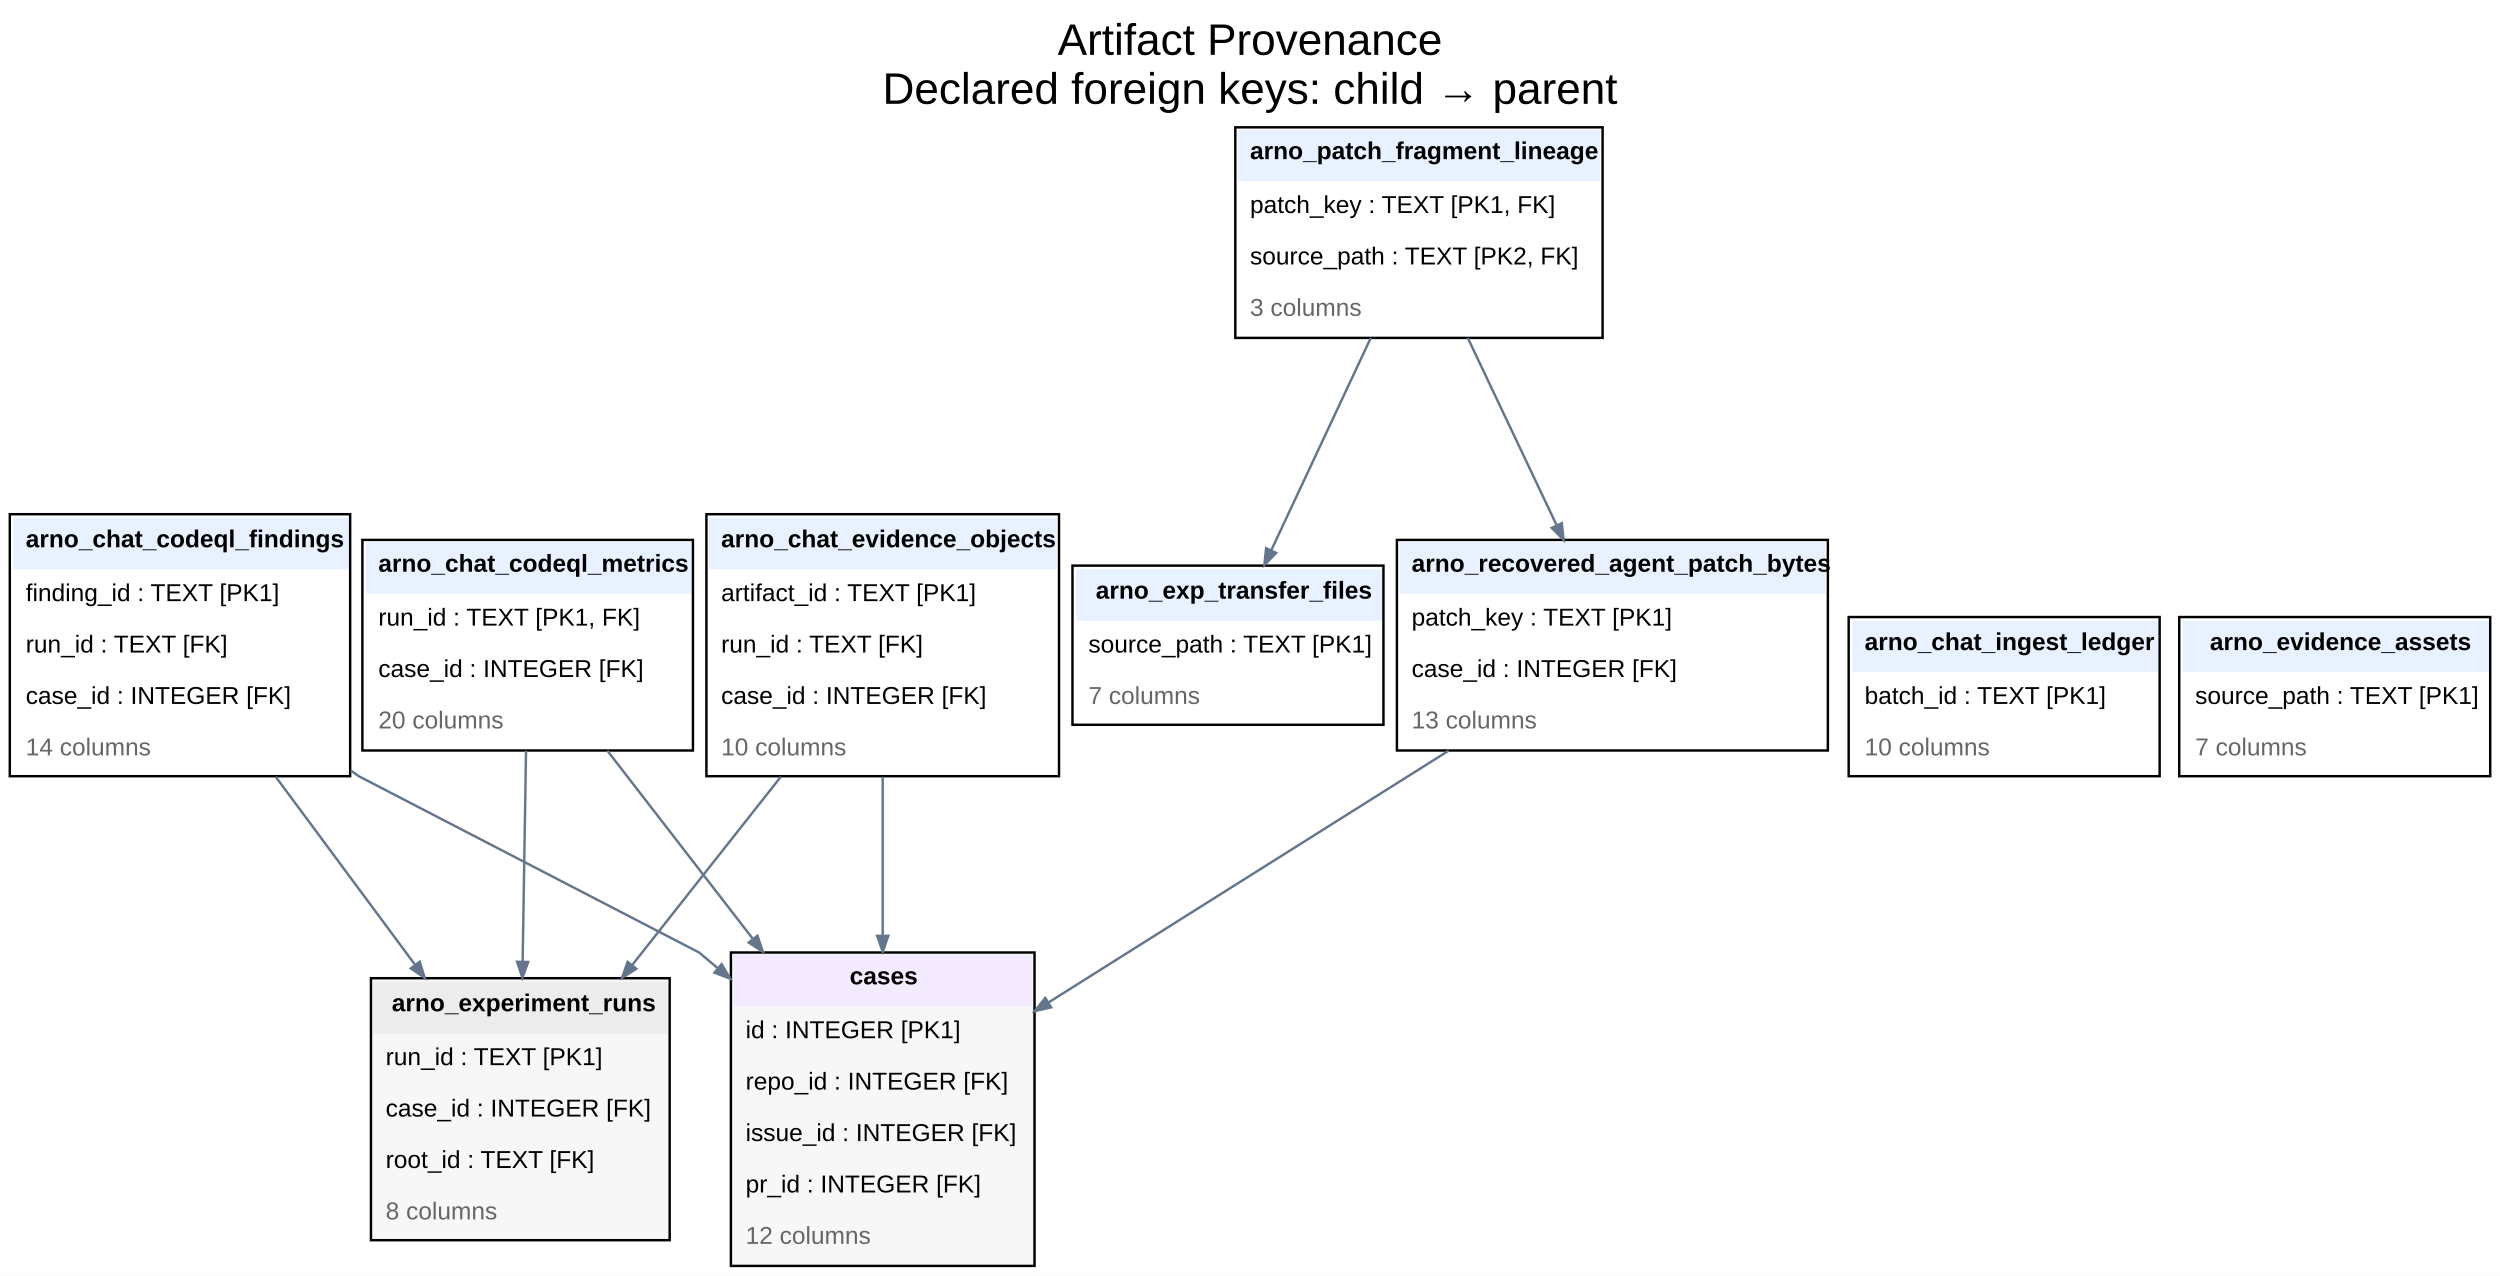
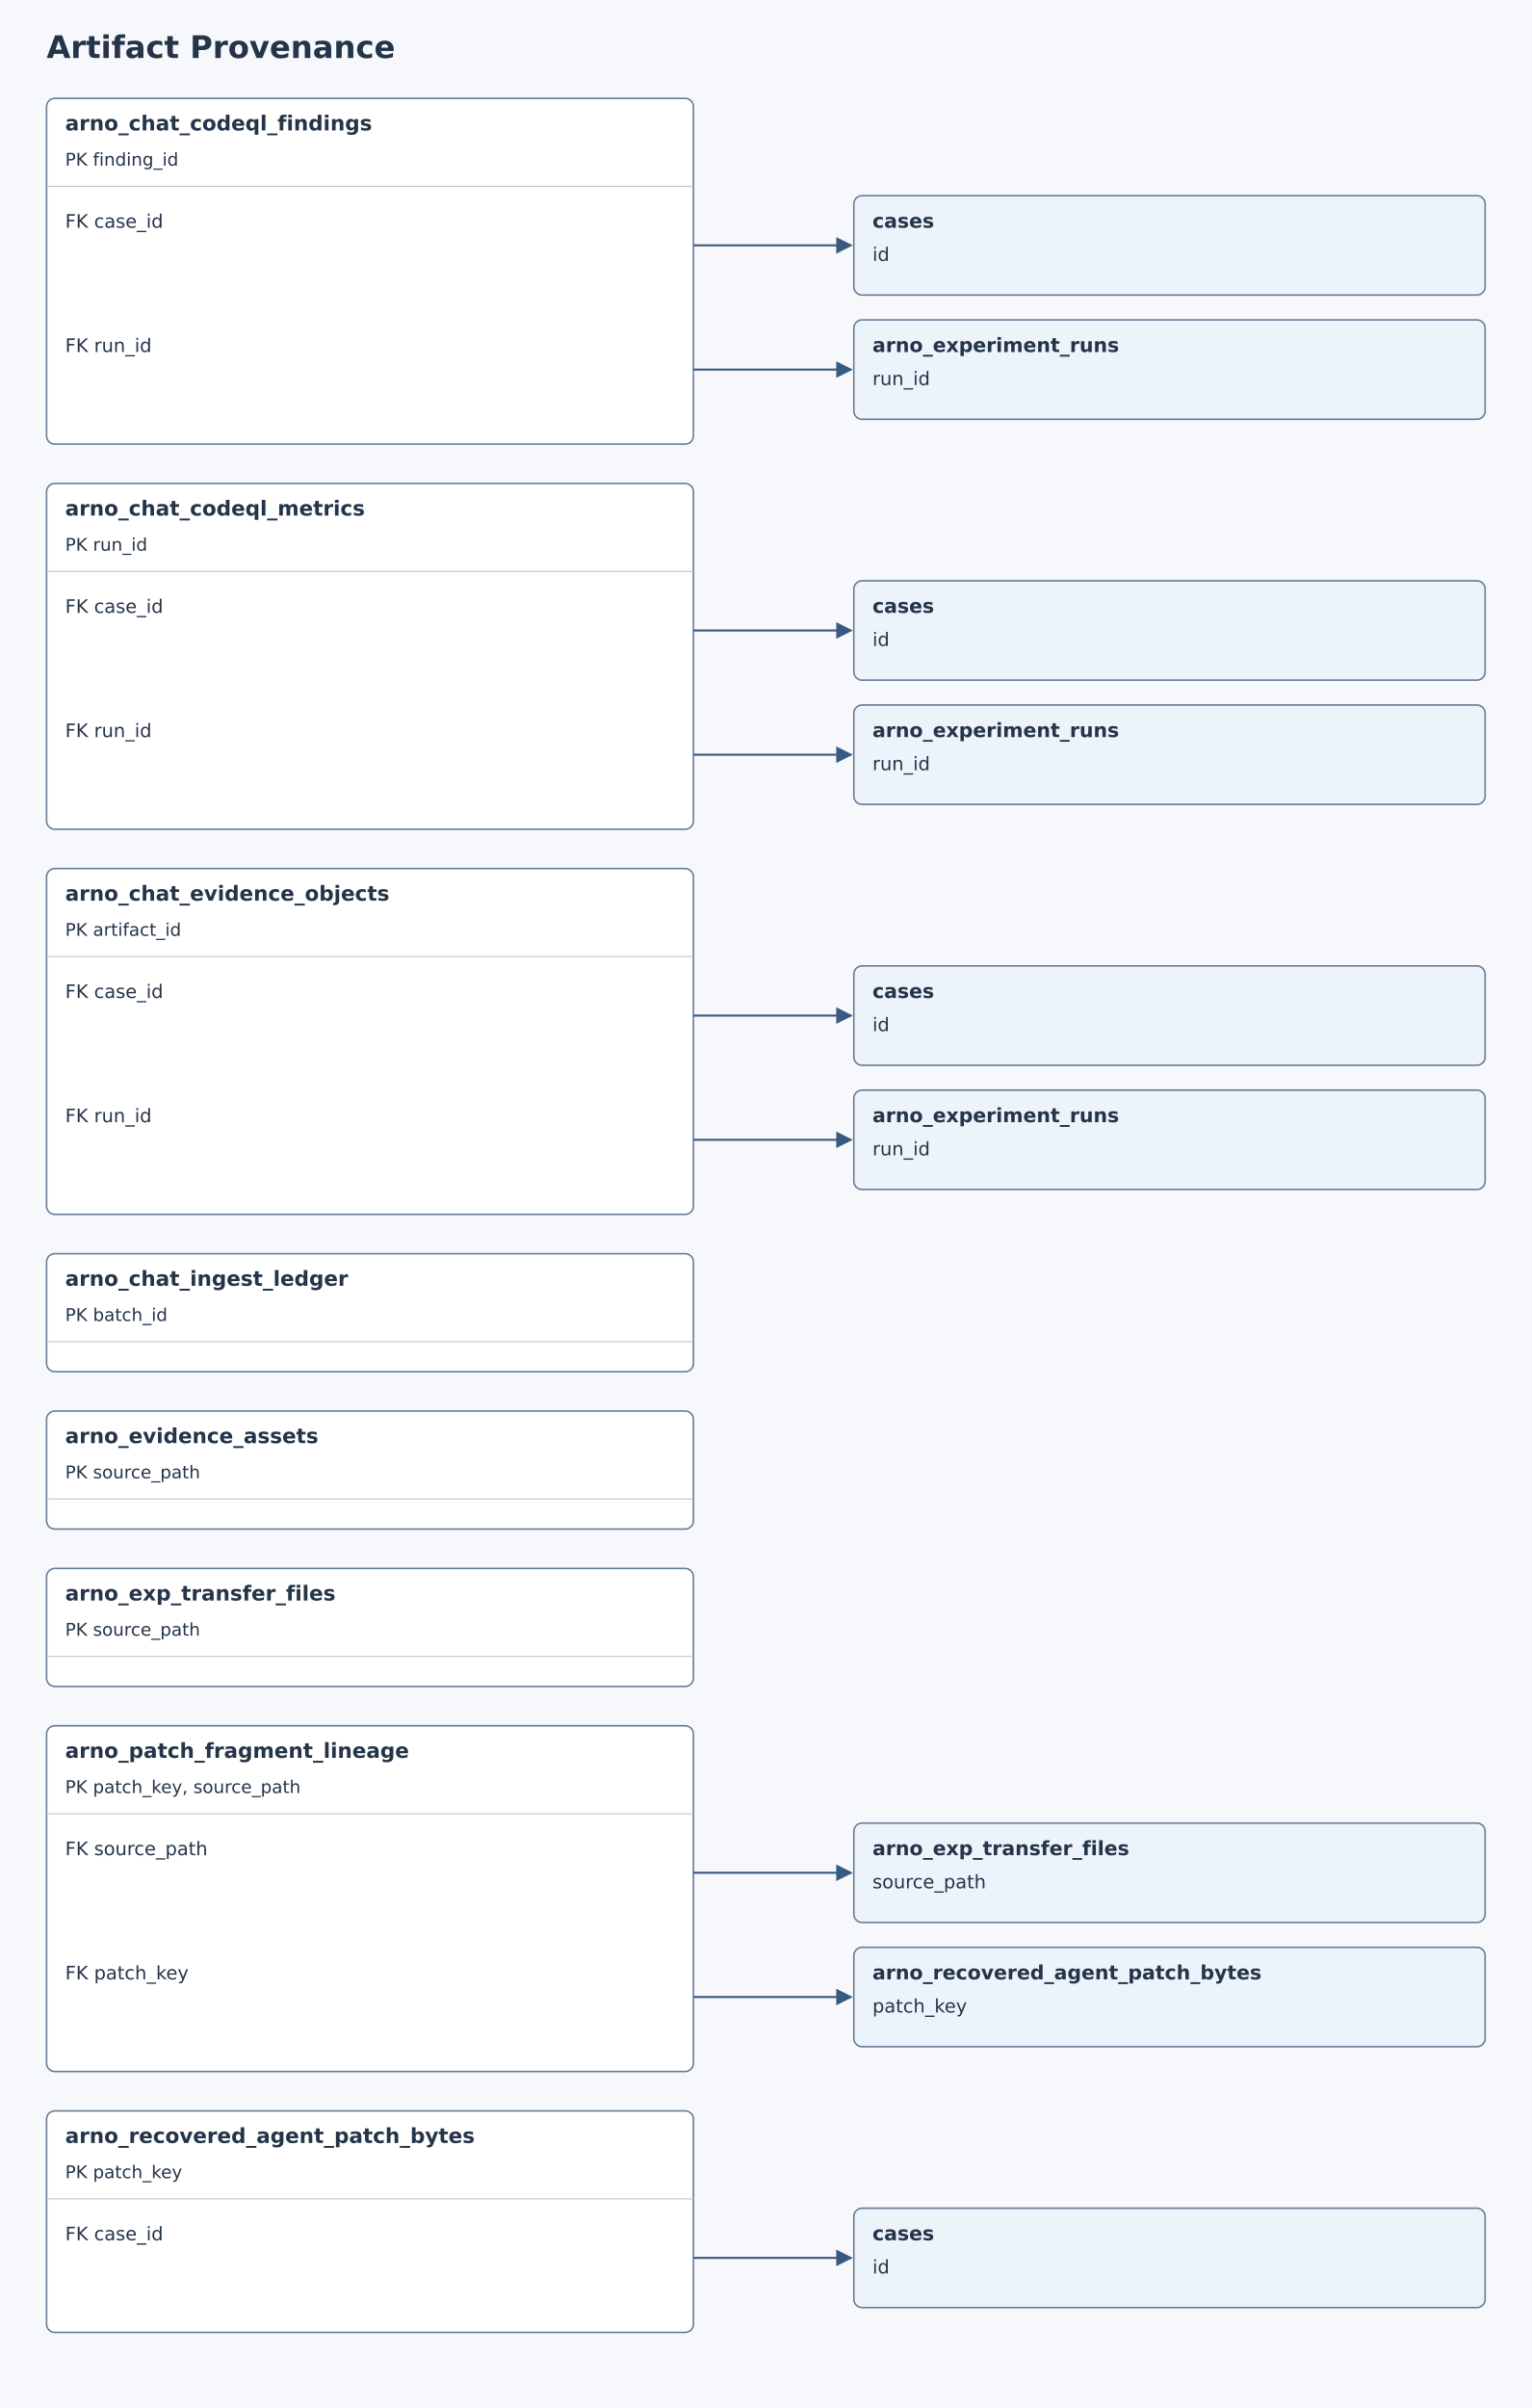
- <svg xmlns="http://www.w3.org/2000/svg" xmlns:xlink="http://www.w3.org/1999/xlink" width="1021pt" height="521pt" viewBox="0.00 0.00 1021.00 521.00">
-   <g id="graph0" class="graph" transform="scale(1 1) rotate(0) translate(4 517)">
-     <polygon fill="white" stroke="transparent" points="-4,4 -4,-517 1017,-517 1017,4 -4,4" />
-     <text text-anchor="middle" x="506.5" y="-494.6" font-family="Arial" font-size="18.00">Artifact Provenance</text>
-     <text text-anchor="middle" x="506.5" y="-474.6" font-family="Arial" font-size="18.00">Declared foreign keys: child → parent</text>
-     <g id="node1" class="node">
-       <g id="a_node1">
-         <a xlink:title="artifact_provenance">
-           <polygon fill="white" stroke="transparent" points="0,-200 0,-307 139,-307 139,-200 0,-200" />
-           <polygon fill="#e8f1ff" stroke="transparent" points="1.5,-284.5 1.5,-305.5 138.5,-305.5 138.5,-284.5 1.5,-284.5" />
-           <text text-anchor="start" x="6.5" y="-293.5" font-family="Arial" font-weight="bold" font-size="10.00">arno_chat_codeql_findings</text>
-           <text text-anchor="start" x="6.5" y="-271.5" font-family="Arial" font-size="10.00">finding_id : TEXT [PK1]</text>
-           <text text-anchor="start" x="6.5" y="-250.5" font-family="Arial" font-size="10.00">run_id : TEXT [FK]</text>
-           <text text-anchor="start" x="6.5" y="-229.5" font-family="Arial" font-size="10.00">case_id : INTEGER [FK]</text>
-           <text text-anchor="start" x="6.5" y="-208.5" font-family="Arial" font-size="10.00" fill="#666666">14 columns</text>
-           <polygon fill="none" stroke="black" points="0,-200 0,-307 139,-307 139,-200 0,-200" />
-         </a>
-       </g>
-     </g>
-     <g id="node9" class="node">
-       <g id="a_node9">
-         <a xlink:title="mining_baseline (external context)">
-           <polygon fill="#f7f7f7" stroke="transparent" points="294.5,0 294.5,-128 418.5,-128 418.5,0 294.5,0" />
-           <polygon fill="#f4eaff" stroke="transparent" points="295.5,-106 295.5,-127 417.5,-127 417.5,-106 295.5,-106" />
-           <text text-anchor="start" x="343" y="-115" font-family="Arial" font-weight="bold" font-size="10.00">cases</text>
-           <text text-anchor="start" x="300.5" y="-93" font-family="Arial" font-size="10.00">id : INTEGER [PK1]</text>
-           <text text-anchor="start" x="300.5" y="-72" font-family="Arial" font-size="10.00">repo_id : INTEGER [FK]</text>
-           <text text-anchor="start" x="300.5" y="-51" font-family="Arial" font-size="10.00">issue_id : INTEGER [FK]</text>
-           <text text-anchor="start" x="300.5" y="-30" font-family="Arial" font-size="10.00">pr_id : INTEGER [FK]</text>
-           <text text-anchor="start" x="300.5" y="-9" font-family="Arial" font-size="10.00" fill="#666666">12 columns</text>
-           <polygon fill="none" stroke="black" points="294.5,0 294.5,-128 418.5,-128 418.5,0 294.5,0" />
-         </a>
-       </g>
-     </g>
-     <g id="edge1" class="edge">
-       <path fill="none" stroke="#65758b" d="M139.36,-202.26C141.36,-200.82 142.5,-200 142.5,-200 142.5,-200 281.5,-128 281.5,-128 281.5,-128 284.39,-125.57 289.03,-121.67" />
-       <polygon fill="#65758b" stroke="#65758b" points="290.71,-123.24 294.22,-117.31 287.78,-119.75 290.71,-123.24" />
-     </g>
-     <g id="node10" class="node">
-       <g id="a_node10">
-         <a xlink:title="rq3_experiments (external context)">
-           <polygon fill="#f7f7f7" stroke="transparent" points="147.5,-10.5 147.5,-117.5 269.5,-117.5 269.5,-10.5 147.5,-10.5" />
-           <polygon fill="#ececec" stroke="transparent" points="148.5,-95 148.5,-116 268.5,-116 268.5,-95 148.5,-95" />
-           <text text-anchor="start" x="156" y="-104" font-family="Arial" font-weight="bold" font-size="10.00">arno_experiment_runs</text>
-           <text text-anchor="start" x="153.5" y="-82" font-family="Arial" font-size="10.00">run_id : TEXT [PK1]</text>
-           <text text-anchor="start" x="153.5" y="-61" font-family="Arial" font-size="10.00">case_id : INTEGER [FK]</text>
-           <text text-anchor="start" x="153.5" y="-40" font-family="Arial" font-size="10.00">root_id : TEXT [FK]</text>
-           <text text-anchor="start" x="153.5" y="-19" font-family="Arial" font-size="10.00" fill="#666666">8 columns</text>
-           <polygon fill="none" stroke="black" points="147.5,-10.5 147.5,-117.5 269.5,-117.5 269.5,-10.5 147.5,-10.5" />
-         </a>
-       </g>
-     </g>
-     <g id="edge2" class="edge">
-       <path fill="none" stroke="#65758b" d="M108.59,-199.77C126.28,-175.91 147.25,-147.62 165.4,-123.14" />
-       <polygon fill="#65758b" stroke="#65758b" points="167.42,-124.23 169.46,-117.66 163.77,-121.52 167.42,-124.23" />
-     </g>
-     <g id="node2" class="node">
-       <g id="a_node2">
-         <a xlink:title="artifact_provenance">
-           <polygon fill="white" stroke="transparent" points="144,-210.5 144,-296.5 279,-296.5 279,-210.5 144,-210.5" />
-           <polygon fill="#e8f1ff" stroke="transparent" points="145.5,-274.5 145.5,-295.5 278.5,-295.5 278.5,-274.5 145.5,-274.5" />
-           <text text-anchor="start" x="150.5" y="-283.5" font-family="Arial" font-weight="bold" font-size="10.00">arno_chat_codeql_metrics</text>
-           <text text-anchor="start" x="150.5" y="-261.5" font-family="Arial" font-size="10.00">run_id : TEXT [PK1, FK]</text>
-           <text text-anchor="start" x="150.5" y="-240.5" font-family="Arial" font-size="10.00">case_id : INTEGER [FK]</text>
-           <text text-anchor="start" x="150.5" y="-219.5" font-family="Arial" font-size="10.00" fill="#666666">20 columns</text>
-           <polygon fill="none" stroke="black" points="144,-210.5 144,-296.5 279,-296.5 279,-210.5 144,-210.5" />
-         </a>
-       </g>
-     </g>
-     <g id="edge3" class="edge">
-       <path fill="none" stroke="#65758b" d="M244.04,-210.42C261.5,-187.84 283.46,-159.45 303.33,-133.75" />
-       <polygon fill="#65758b" stroke="#65758b" points="305.36,-134.85 307.54,-128.32 301.76,-132.07 305.36,-134.85" />
-     </g>
-     <g id="edge4" class="edge">
-       <path fill="none" stroke="#65758b" d="M210.83,-210.42C210.42,-185.03 209.9,-152.29 209.45,-124.3" />
-       <polygon fill="#65758b" stroke="#65758b" points="211.72,-124.13 209.34,-117.67 207.17,-124.21 211.72,-124.13" />
-     </g>
-     <g id="node3" class="node">
-       <g id="a_node3">
-         <a xlink:title="artifact_provenance">
-           <polygon fill="white" stroke="transparent" points="284.5,-200 284.5,-307 428.5,-307 428.5,-200 284.5,-200" />
-           <polygon fill="#e8f1ff" stroke="transparent" points="285.5,-284.5 285.5,-305.5 427.5,-305.5 427.5,-284.5 285.5,-284.5" />
-           <text text-anchor="start" x="290.5" y="-293.5" font-family="Arial" font-weight="bold" font-size="10.00">arno_chat_evidence_objects</text>
-           <text text-anchor="start" x="290.5" y="-271.5" font-family="Arial" font-size="10.00">artifact_id : TEXT [PK1]</text>
-           <text text-anchor="start" x="290.5" y="-250.5" font-family="Arial" font-size="10.00">run_id : TEXT [FK]</text>
-           <text text-anchor="start" x="290.5" y="-229.5" font-family="Arial" font-size="10.00">case_id : INTEGER [FK]</text>
-           <text text-anchor="start" x="290.5" y="-208.5" font-family="Arial" font-size="10.00" fill="#666666">10 columns</text>
-           <polygon fill="none" stroke="black" points="284.5,-200 284.5,-307 428.5,-307 428.5,-200 284.5,-200" />
-         </a>
-       </g>
-     </g>
-     <g id="edge5" class="edge">
-       <path fill="none" stroke="#65758b" d="M356.5,-199.77C356.5,-179.65 356.5,-156.38 356.5,-134.91" />
-       <polygon fill="#65758b" stroke="#65758b" points="358.78,-134.81 356.5,-128.31 354.23,-134.81 358.78,-134.81" />
-     </g>
-     <g id="edge6" class="edge">
-       <path fill="none" stroke="#65758b" d="M314.88,-199.77C295.96,-175.81 273.53,-147.38 254.15,-122.83" />
-       <polygon fill="#65758b" stroke="#65758b" points="255.88,-121.35 250.06,-117.66 252.31,-124.17 255.88,-121.35" />
-     </g>
-     <g id="node4" class="node">
-       <g id="a_node4">
-         <a xlink:title="artifact_provenance">
-           <polygon fill="white" stroke="transparent" points="751,-200 751,-265 878,-265 878,-200 751,-200" />
-           <polygon fill="#e8f1ff" stroke="transparent" points="752.5,-242.5 752.5,-263.5 877.5,-263.5 877.5,-242.5 752.5,-242.5" />
-           <text text-anchor="start" x="757.5" y="-251.5" font-family="Arial" font-weight="bold" font-size="10.00">arno_chat_ingest_ledger</text>
-           <text text-anchor="start" x="757.5" y="-229.5" font-family="Arial" font-size="10.00">batch_id : TEXT [PK1]</text>
-           <text text-anchor="start" x="757.5" y="-208.5" font-family="Arial" font-size="10.00" fill="#666666">10 columns</text>
-           <polygon fill="none" stroke="black" points="751,-200 751,-265 878,-265 878,-200 751,-200" />
-         </a>
-       </g>
-     </g>
-     <g id="node5" class="node">
-       <g id="a_node5">
-         <a xlink:title="artifact_provenance">
-           <polygon fill="white" stroke="transparent" points="886,-200 886,-265 1013,-265 1013,-200 886,-200" />
-           <polygon fill="#e8f1ff" stroke="transparent" points="887.5,-242.5 887.5,-263.5 1012.5,-263.5 1012.5,-242.5 887.5,-242.5" />
-           <text text-anchor="start" x="898.5" y="-251.5" font-family="Arial" font-weight="bold" font-size="10.00">arno_evidence_assets</text>
-           <text text-anchor="start" x="892.5" y="-229.5" font-family="Arial" font-size="10.00">source_path : TEXT [PK1]</text>
-           <text text-anchor="start" x="892.5" y="-208.5" font-family="Arial" font-size="10.00" fill="#666666">7 columns</text>
-           <polygon fill="none" stroke="black" points="886,-200 886,-265 1013,-265 1013,-200 886,-200" />
-         </a>
-       </g>
-     </g>
-     <g id="node6" class="node">
-       <g id="a_node6">
-         <a xlink:title="artifact_provenance">
-           <polygon fill="white" stroke="transparent" points="434,-221 434,-286 561,-286 561,-221 434,-221" />
-           <polygon fill="#e8f1ff" stroke="transparent" points="435.5,-263.5 435.5,-284.5 560.5,-284.5 560.5,-263.5 435.5,-263.5" />
-           <text text-anchor="start" x="443.5" y="-272.5" font-family="Arial" font-weight="bold" font-size="10.00">arno_exp_transfer_files</text>
-           <text text-anchor="start" x="440.5" y="-250.5" font-family="Arial" font-size="10.00">source_path : TEXT [PK1]</text>
-           <text text-anchor="start" x="440.5" y="-229.5" font-family="Arial" font-size="10.00" fill="#666666">7 columns</text>
-           <polygon fill="none" stroke="black" points="434,-221 434,-286 561,-286 561,-221 434,-221" />
-         </a>
-       </g>
-     </g>
-     <g id="node7" class="node">
-       <g id="a_node7">
-         <a xlink:title="artifact_provenance">
-           <polygon fill="white" stroke="transparent" points="500.5,-379 500.5,-465 650.5,-465 650.5,-379 500.5,-379" />
-           <polygon fill="#e8f1ff" stroke="transparent" points="501.5,-443 501.5,-464 649.5,-464 649.5,-443 501.5,-443" />
-           <text text-anchor="start" x="506.5" y="-452" font-family="Arial" font-weight="bold" font-size="10.00">arno_patch_fragment_lineage</text>
-           <text text-anchor="start" x="506.5" y="-430" font-family="Arial" font-size="10.00">patch_key : TEXT [PK1, FK]</text>
-           <text text-anchor="start" x="506.5" y="-409" font-family="Arial" font-size="10.00">source_path : TEXT [PK2, FK]</text>
-           <text text-anchor="start" x="506.5" y="-388" font-family="Arial" font-size="10.00" fill="#666666">3 columns</text>
-           <polygon fill="none" stroke="black" points="500.5,-379 500.5,-465 650.5,-465 650.5,-379 500.5,-379" />
-         </a>
-       </g>
-     </g>
-     <g id="edge7" class="edge">
-       <path fill="none" stroke="#65758b" d="M555.82,-378.99C543.32,-352.32 527.29,-318.1 515.2,-292.29" />
-       <polygon fill="#65758b" stroke="#65758b" points="517.19,-291.17 512.37,-286.25 513.07,-293.1 517.19,-291.17" />
-     </g>
-     <g id="node8" class="node">
-       <g id="a_node8">
-         <a xlink:title="artifact_provenance">
-           <polygon fill="white" stroke="transparent" points="566.5,-210.5 566.5,-296.5 742.5,-296.5 742.5,-210.5 566.5,-210.5" />
-           <polygon fill="#e8f1ff" stroke="transparent" points="567.5,-274.5 567.5,-295.5 741.5,-295.5 741.5,-274.5 567.5,-274.5" />
-           <text text-anchor="start" x="572.5" y="-283.5" font-family="Arial" font-weight="bold" font-size="10.00">arno_recovered_agent_patch_bytes</text>
-           <text text-anchor="start" x="572.5" y="-261.5" font-family="Arial" font-size="10.00">patch_key : TEXT [PK1]</text>
-           <text text-anchor="start" x="572.5" y="-240.5" font-family="Arial" font-size="10.00">case_id : INTEGER [FK]</text>
-           <text text-anchor="start" x="572.5" y="-219.5" font-family="Arial" font-size="10.00" fill="#666666">13 columns</text>
-           <polygon fill="none" stroke="black" points="566.5,-210.5 566.5,-296.5 742.5,-296.5 742.5,-210.5 566.5,-210.5" />
-         </a>
-       </g>
-     </g>
-     <g id="edge8" class="edge">
-       <path fill="none" stroke="#65758b" d="M595.44,-378.99C606.48,-355.72 620.24,-326.7 631.71,-302.53" />
-       <polygon fill="#65758b" stroke="#65758b" points="633.84,-303.35 634.57,-296.5 629.73,-301.4 633.84,-303.35" />
-     </g>
-     <g id="edge9" class="edge">
-       <path fill="none" stroke="#65758b" d="M587.62,-210.42C538.88,-179.75 473.08,-138.35 424.16,-107.57" />
-       <polygon fill="#65758b" stroke="#65758b" points="425.29,-105.6 418.58,-104.06 422.87,-109.45 425.29,-105.6" />
-     </g>
-   </g>
+ <svg xmlns="http://www.w3.org/2000/svg" width="1480" height="2326" viewBox="0 0 1480 2326">
+   <defs>
+     <marker id="arrow" markerWidth="8" markerHeight="8" refX="7" refY="4" orient="auto">
+       <path d="M0,0 L8,4 L0,8 Z" fill="#385a80" />
+     </marker>
+   </defs>
+   <rect width="100%" height="100%" fill="#f6f8fb" />
+   <text x="45" y="56" font-family="DejaVu Sans, sans-serif" font-size="30" font-weight="bold" fill="#243449">Artifact Provenance</text>
+   <rect x="45" y="95" width="625" height="334" rx="8" fill="white" stroke="#667b95" stroke-width="1.5" />
+   <text x="63" y="126" font-family="DejaVu Sans, sans-serif" font-size="20" font-weight="bold" fill="#243449">arno_chat_codeql_findings</text>
+   <text x="63" y="160" font-family="DejaVu Sans, sans-serif" font-size="17" font-weight="normal" fill="#243449">PK  finding_id</text>
+   <line x1="45" y1="180" x2="670" y2="180" stroke="#bbc6d4" />
+   <text x="63" y="220" font-family="DejaVu Sans, sans-serif" font-size="18" font-weight="normal" fill="#243449">FK  case_id</text>
+   <rect x="825" y="189" width="610" height="96" rx="8" fill="#edf3fa" stroke="#667b95" stroke-width="1.5" />
+   <text x="843" y="220" font-family="DejaVu Sans, sans-serif" font-size="19" font-weight="bold" fill="#243449">cases</text>
+   <text x="843" y="252" font-family="DejaVu Sans, sans-serif" font-size="18" font-weight="normal" fill="#243449">id</text>
+   <path d="M 670 237.0 H 822" fill="none" stroke="#385a80" stroke-width="2" marker-end="url(#arrow)" />
+   <text x="63" y="340" font-family="DejaVu Sans, sans-serif" font-size="18" font-weight="normal" fill="#243449">FK  run_id</text>
+   <rect x="825" y="309" width="610" height="96" rx="8" fill="#edf3fa" stroke="#667b95" stroke-width="1.5" />
+   <text x="843" y="340" font-family="DejaVu Sans, sans-serif" font-size="19" font-weight="bold" fill="#243449">arno_experiment_runs</text>
+   <text x="843" y="372" font-family="DejaVu Sans, sans-serif" font-size="18" font-weight="normal" fill="#243449">run_id</text>
+   <path d="M 670 357.0 H 822" fill="none" stroke="#385a80" stroke-width="2" marker-end="url(#arrow)" />
+   <rect x="45" y="467" width="625" height="334" rx="8" fill="white" stroke="#667b95" stroke-width="1.5" />
+   <text x="63" y="498" font-family="DejaVu Sans, sans-serif" font-size="20" font-weight="bold" fill="#243449">arno_chat_codeql_metrics</text>
+   <text x="63" y="532" font-family="DejaVu Sans, sans-serif" font-size="17" font-weight="normal" fill="#243449">PK  run_id</text>
+   <line x1="45" y1="552" x2="670" y2="552" stroke="#bbc6d4" />
+   <text x="63" y="592" font-family="DejaVu Sans, sans-serif" font-size="18" font-weight="normal" fill="#243449">FK  case_id</text>
+   <rect x="825" y="561" width="610" height="96" rx="8" fill="#edf3fa" stroke="#667b95" stroke-width="1.5" />
+   <text x="843" y="592" font-family="DejaVu Sans, sans-serif" font-size="19" font-weight="bold" fill="#243449">cases</text>
+   <text x="843" y="624" font-family="DejaVu Sans, sans-serif" font-size="18" font-weight="normal" fill="#243449">id</text>
+   <path d="M 670 609.0 H 822" fill="none" stroke="#385a80" stroke-width="2" marker-end="url(#arrow)" />
+   <text x="63" y="712" font-family="DejaVu Sans, sans-serif" font-size="18" font-weight="normal" fill="#243449">FK  run_id</text>
+   <rect x="825" y="681" width="610" height="96" rx="8" fill="#edf3fa" stroke="#667b95" stroke-width="1.5" />
+   <text x="843" y="712" font-family="DejaVu Sans, sans-serif" font-size="19" font-weight="bold" fill="#243449">arno_experiment_runs</text>
+   <text x="843" y="744" font-family="DejaVu Sans, sans-serif" font-size="18" font-weight="normal" fill="#243449">run_id</text>
+   <path d="M 670 729.0 H 822" fill="none" stroke="#385a80" stroke-width="2" marker-end="url(#arrow)" />
+   <rect x="45" y="839" width="625" height="334" rx="8" fill="white" stroke="#667b95" stroke-width="1.5" />
+   <text x="63" y="870" font-family="DejaVu Sans, sans-serif" font-size="20" font-weight="bold" fill="#243449">arno_chat_evidence_objects</text>
+   <text x="63" y="904" font-family="DejaVu Sans, sans-serif" font-size="17" font-weight="normal" fill="#243449">PK  artifact_id</text>
+   <line x1="45" y1="924" x2="670" y2="924" stroke="#bbc6d4" />
+   <text x="63" y="964" font-family="DejaVu Sans, sans-serif" font-size="18" font-weight="normal" fill="#243449">FK  case_id</text>
+   <rect x="825" y="933" width="610" height="96" rx="8" fill="#edf3fa" stroke="#667b95" stroke-width="1.5" />
+   <text x="843" y="964" font-family="DejaVu Sans, sans-serif" font-size="19" font-weight="bold" fill="#243449">cases</text>
+   <text x="843" y="996" font-family="DejaVu Sans, sans-serif" font-size="18" font-weight="normal" fill="#243449">id</text>
+   <path d="M 670 981.0 H 822" fill="none" stroke="#385a80" stroke-width="2" marker-end="url(#arrow)" />
+   <text x="63" y="1084" font-family="DejaVu Sans, sans-serif" font-size="18" font-weight="normal" fill="#243449">FK  run_id</text>
+   <rect x="825" y="1053" width="610" height="96" rx="8" fill="#edf3fa" stroke="#667b95" stroke-width="1.5" />
+   <text x="843" y="1084" font-family="DejaVu Sans, sans-serif" font-size="19" font-weight="bold" fill="#243449">arno_experiment_runs</text>
+   <text x="843" y="1116" font-family="DejaVu Sans, sans-serif" font-size="18" font-weight="normal" fill="#243449">run_id</text>
+   <path d="M 670 1101.0 H 822" fill="none" stroke="#385a80" stroke-width="2" marker-end="url(#arrow)" />
+   <rect x="45" y="1211" width="625" height="114" rx="8" fill="white" stroke="#667b95" stroke-width="1.5" />
+   <text x="63" y="1242" font-family="DejaVu Sans, sans-serif" font-size="20" font-weight="bold" fill="#243449">arno_chat_ingest_ledger</text>
+   <text x="63" y="1276" font-family="DejaVu Sans, sans-serif" font-size="17" font-weight="normal" fill="#243449">PK  batch_id</text>
+   <line x1="45" y1="1296" x2="670" y2="1296" stroke="#bbc6d4" />
+   <rect x="45" y="1363" width="625" height="114" rx="8" fill="white" stroke="#667b95" stroke-width="1.5" />
+   <text x="63" y="1394" font-family="DejaVu Sans, sans-serif" font-size="20" font-weight="bold" fill="#243449">arno_evidence_assets</text>
+   <text x="63" y="1428" font-family="DejaVu Sans, sans-serif" font-size="17" font-weight="normal" fill="#243449">PK  source_path</text>
+   <line x1="45" y1="1448" x2="670" y2="1448" stroke="#bbc6d4" />
+   <rect x="45" y="1515" width="625" height="114" rx="8" fill="white" stroke="#667b95" stroke-width="1.5" />
+   <text x="63" y="1546" font-family="DejaVu Sans, sans-serif" font-size="20" font-weight="bold" fill="#243449">arno_exp_transfer_files</text>
+   <text x="63" y="1580" font-family="DejaVu Sans, sans-serif" font-size="17" font-weight="normal" fill="#243449">PK  source_path</text>
+   <line x1="45" y1="1600" x2="670" y2="1600" stroke="#bbc6d4" />
+   <rect x="45" y="1667" width="625" height="334" rx="8" fill="white" stroke="#667b95" stroke-width="1.5" />
+   <text x="63" y="1698" font-family="DejaVu Sans, sans-serif" font-size="20" font-weight="bold" fill="#243449">arno_patch_fragment_lineage</text>
+   <text x="63" y="1732" font-family="DejaVu Sans, sans-serif" font-size="17" font-weight="normal" fill="#243449">PK  patch_key, source_path</text>
+   <line x1="45" y1="1752" x2="670" y2="1752" stroke="#bbc6d4" />
+   <text x="63" y="1792" font-family="DejaVu Sans, sans-serif" font-size="18" font-weight="normal" fill="#243449">FK  source_path</text>
+   <rect x="825" y="1761" width="610" height="96" rx="8" fill="#edf3fa" stroke="#667b95" stroke-width="1.5" />
+   <text x="843" y="1792" font-family="DejaVu Sans, sans-serif" font-size="19" font-weight="bold" fill="#243449">arno_exp_transfer_files</text>
+   <text x="843" y="1824" font-family="DejaVu Sans, sans-serif" font-size="18" font-weight="normal" fill="#243449">source_path</text>
+   <path d="M 670 1809.0 H 822" fill="none" stroke="#385a80" stroke-width="2" marker-end="url(#arrow)" />
+   <text x="63" y="1912" font-family="DejaVu Sans, sans-serif" font-size="18" font-weight="normal" fill="#243449">FK  patch_key</text>
+   <rect x="825" y="1881" width="610" height="96" rx="8" fill="#edf3fa" stroke="#667b95" stroke-width="1.5" />
+   <text x="843" y="1912" font-family="DejaVu Sans, sans-serif" font-size="19" font-weight="bold" fill="#243449">arno_recovered_agent_patch_bytes</text>
+   <text x="843" y="1944" font-family="DejaVu Sans, sans-serif" font-size="18" font-weight="normal" fill="#243449">patch_key</text>
+   <path d="M 670 1929.0 H 822" fill="none" stroke="#385a80" stroke-width="2" marker-end="url(#arrow)" />
+   <rect x="45" y="2039" width="625" height="214" rx="8" fill="white" stroke="#667b95" stroke-width="1.5" />
+   <text x="63" y="2070" font-family="DejaVu Sans, sans-serif" font-size="20" font-weight="bold" fill="#243449">arno_recovered_agent_patch_bytes</text>
+   <text x="63" y="2104" font-family="DejaVu Sans, sans-serif" font-size="17" font-weight="normal" fill="#243449">PK  patch_key</text>
+   <line x1="45" y1="2124" x2="670" y2="2124" stroke="#bbc6d4" />
+   <text x="63" y="2164" font-family="DejaVu Sans, sans-serif" font-size="18" font-weight="normal" fill="#243449">FK  case_id</text>
+   <rect x="825" y="2133" width="610" height="96" rx="8" fill="#edf3fa" stroke="#667b95" stroke-width="1.5" />
+   <text x="843" y="2164" font-family="DejaVu Sans, sans-serif" font-size="19" font-weight="bold" fill="#243449">cases</text>
+   <text x="843" y="2196" font-family="DejaVu Sans, sans-serif" font-size="18" font-weight="normal" fill="#243449">id</text>
+   <path d="M 670 2181.0 H 822" fill="none" stroke="#385a80" stroke-width="2" marker-end="url(#arrow)" />
</svg>
